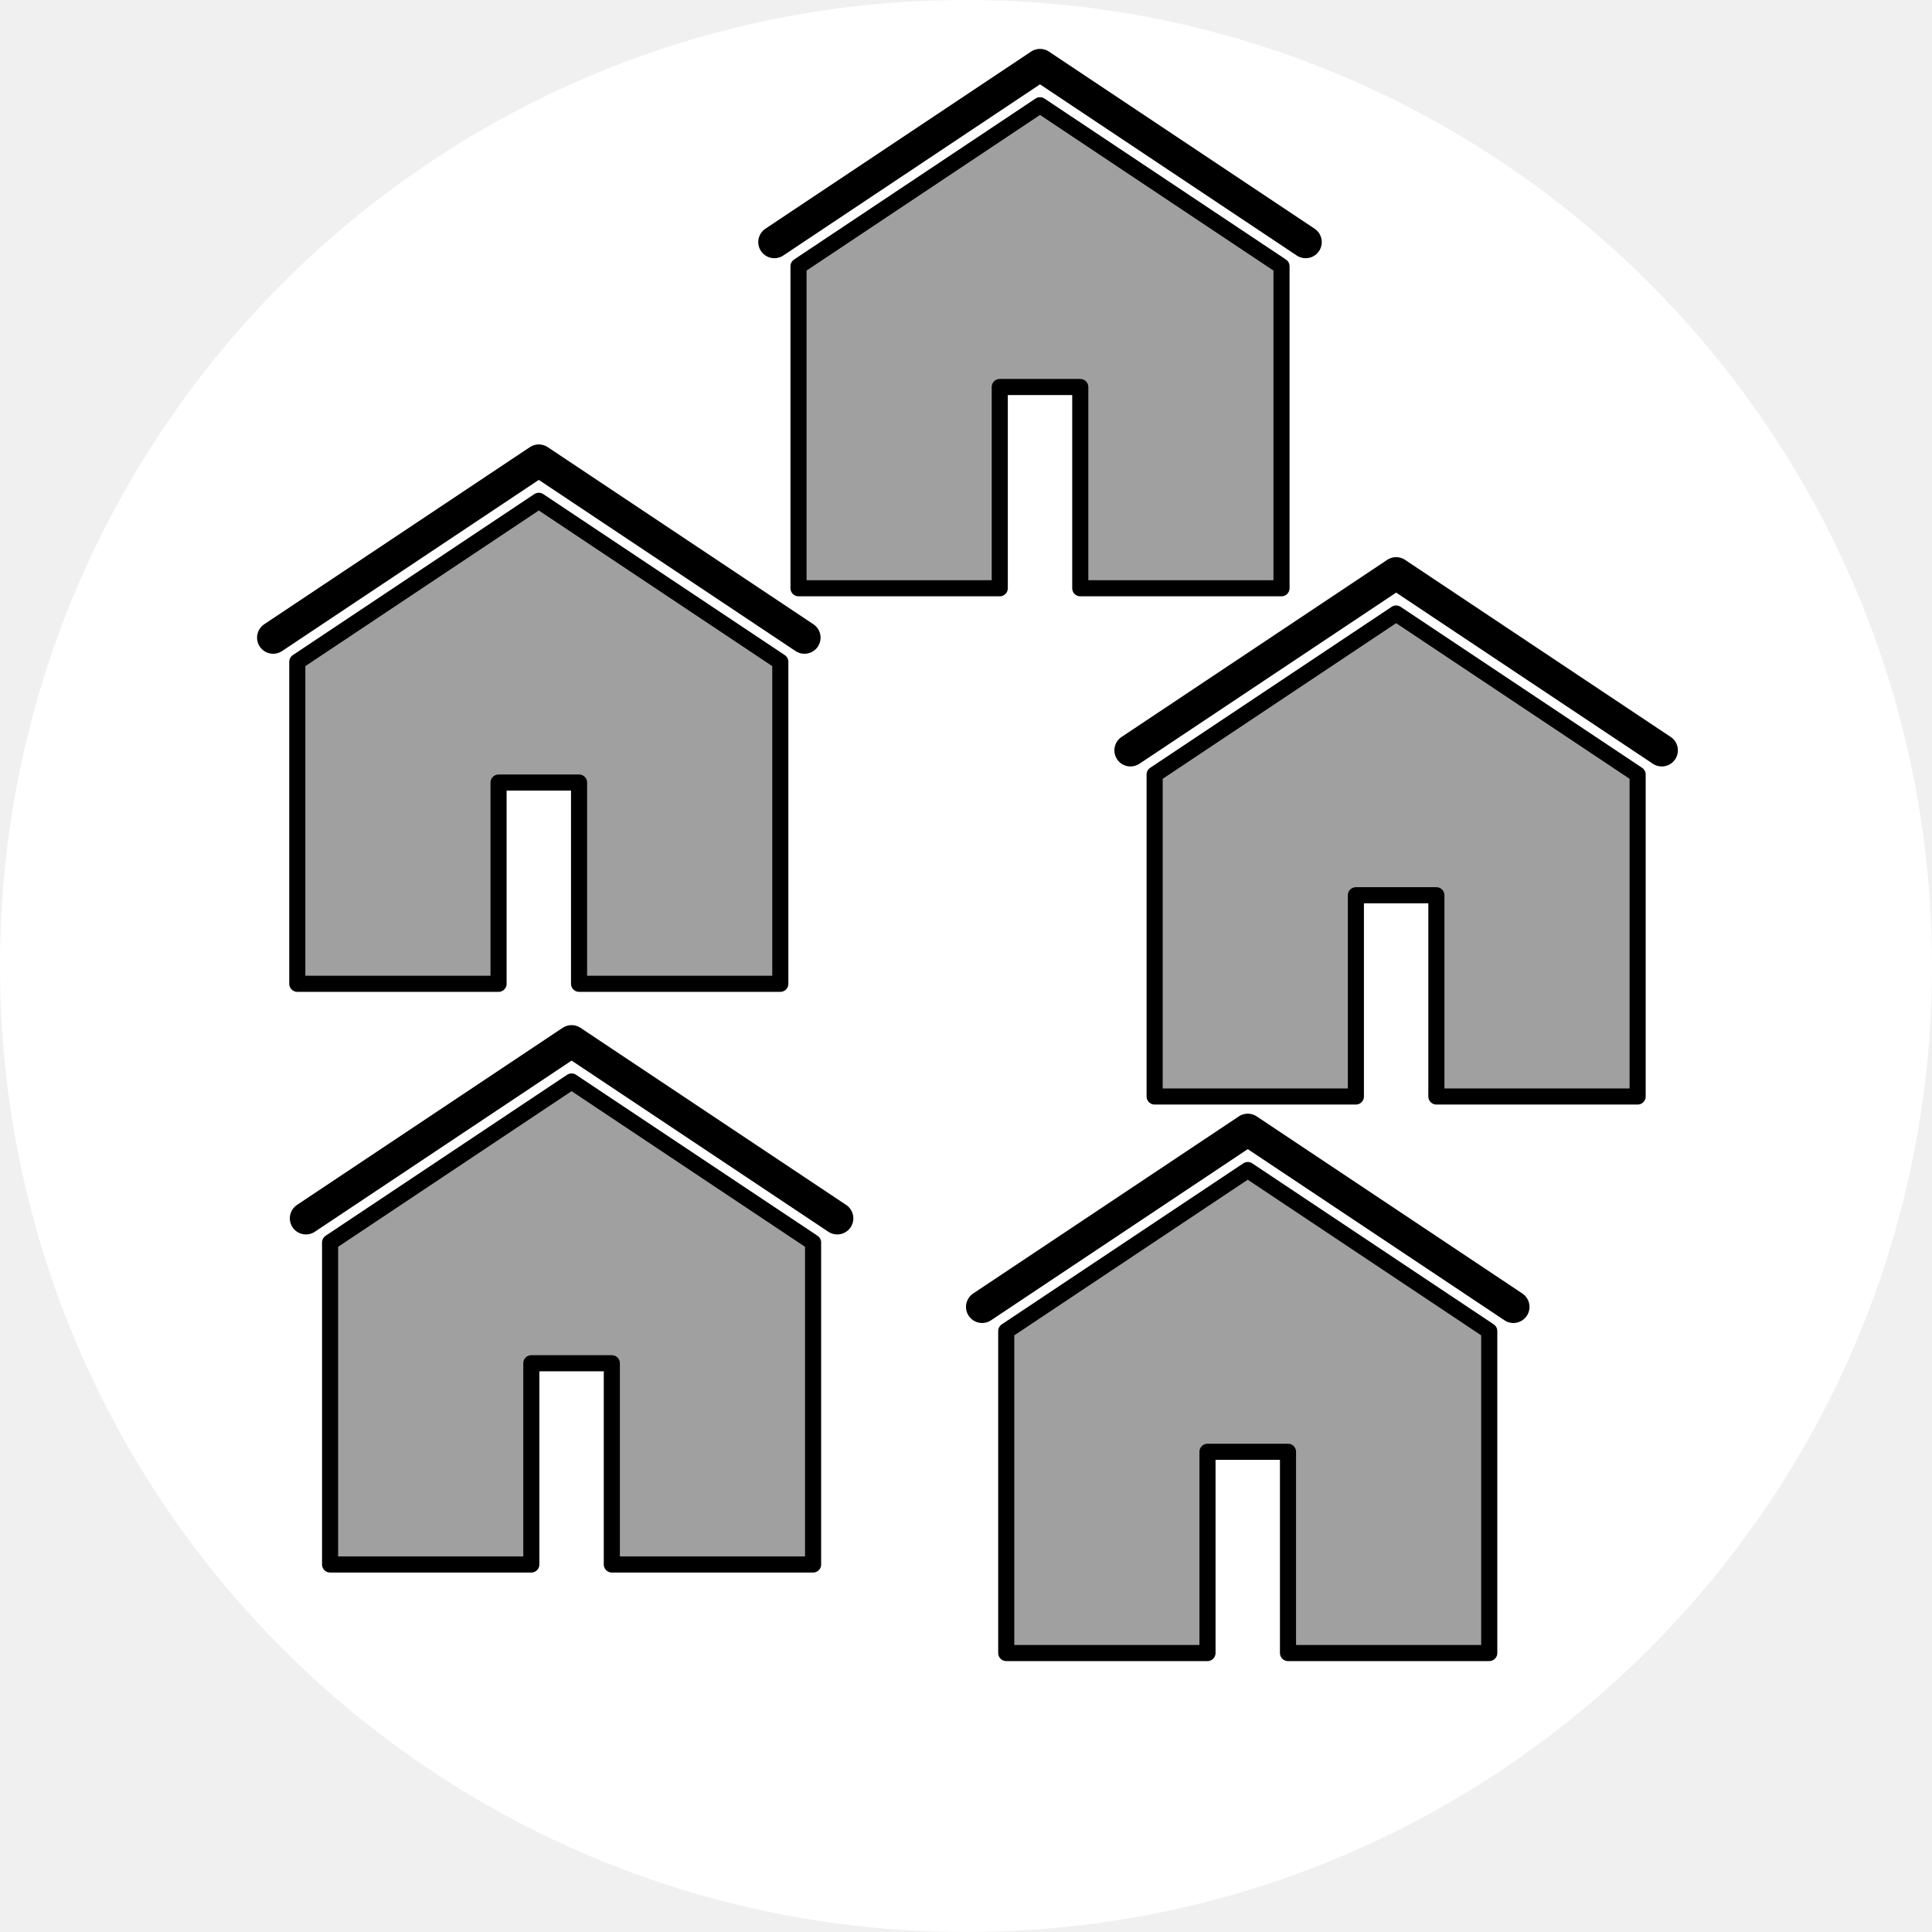
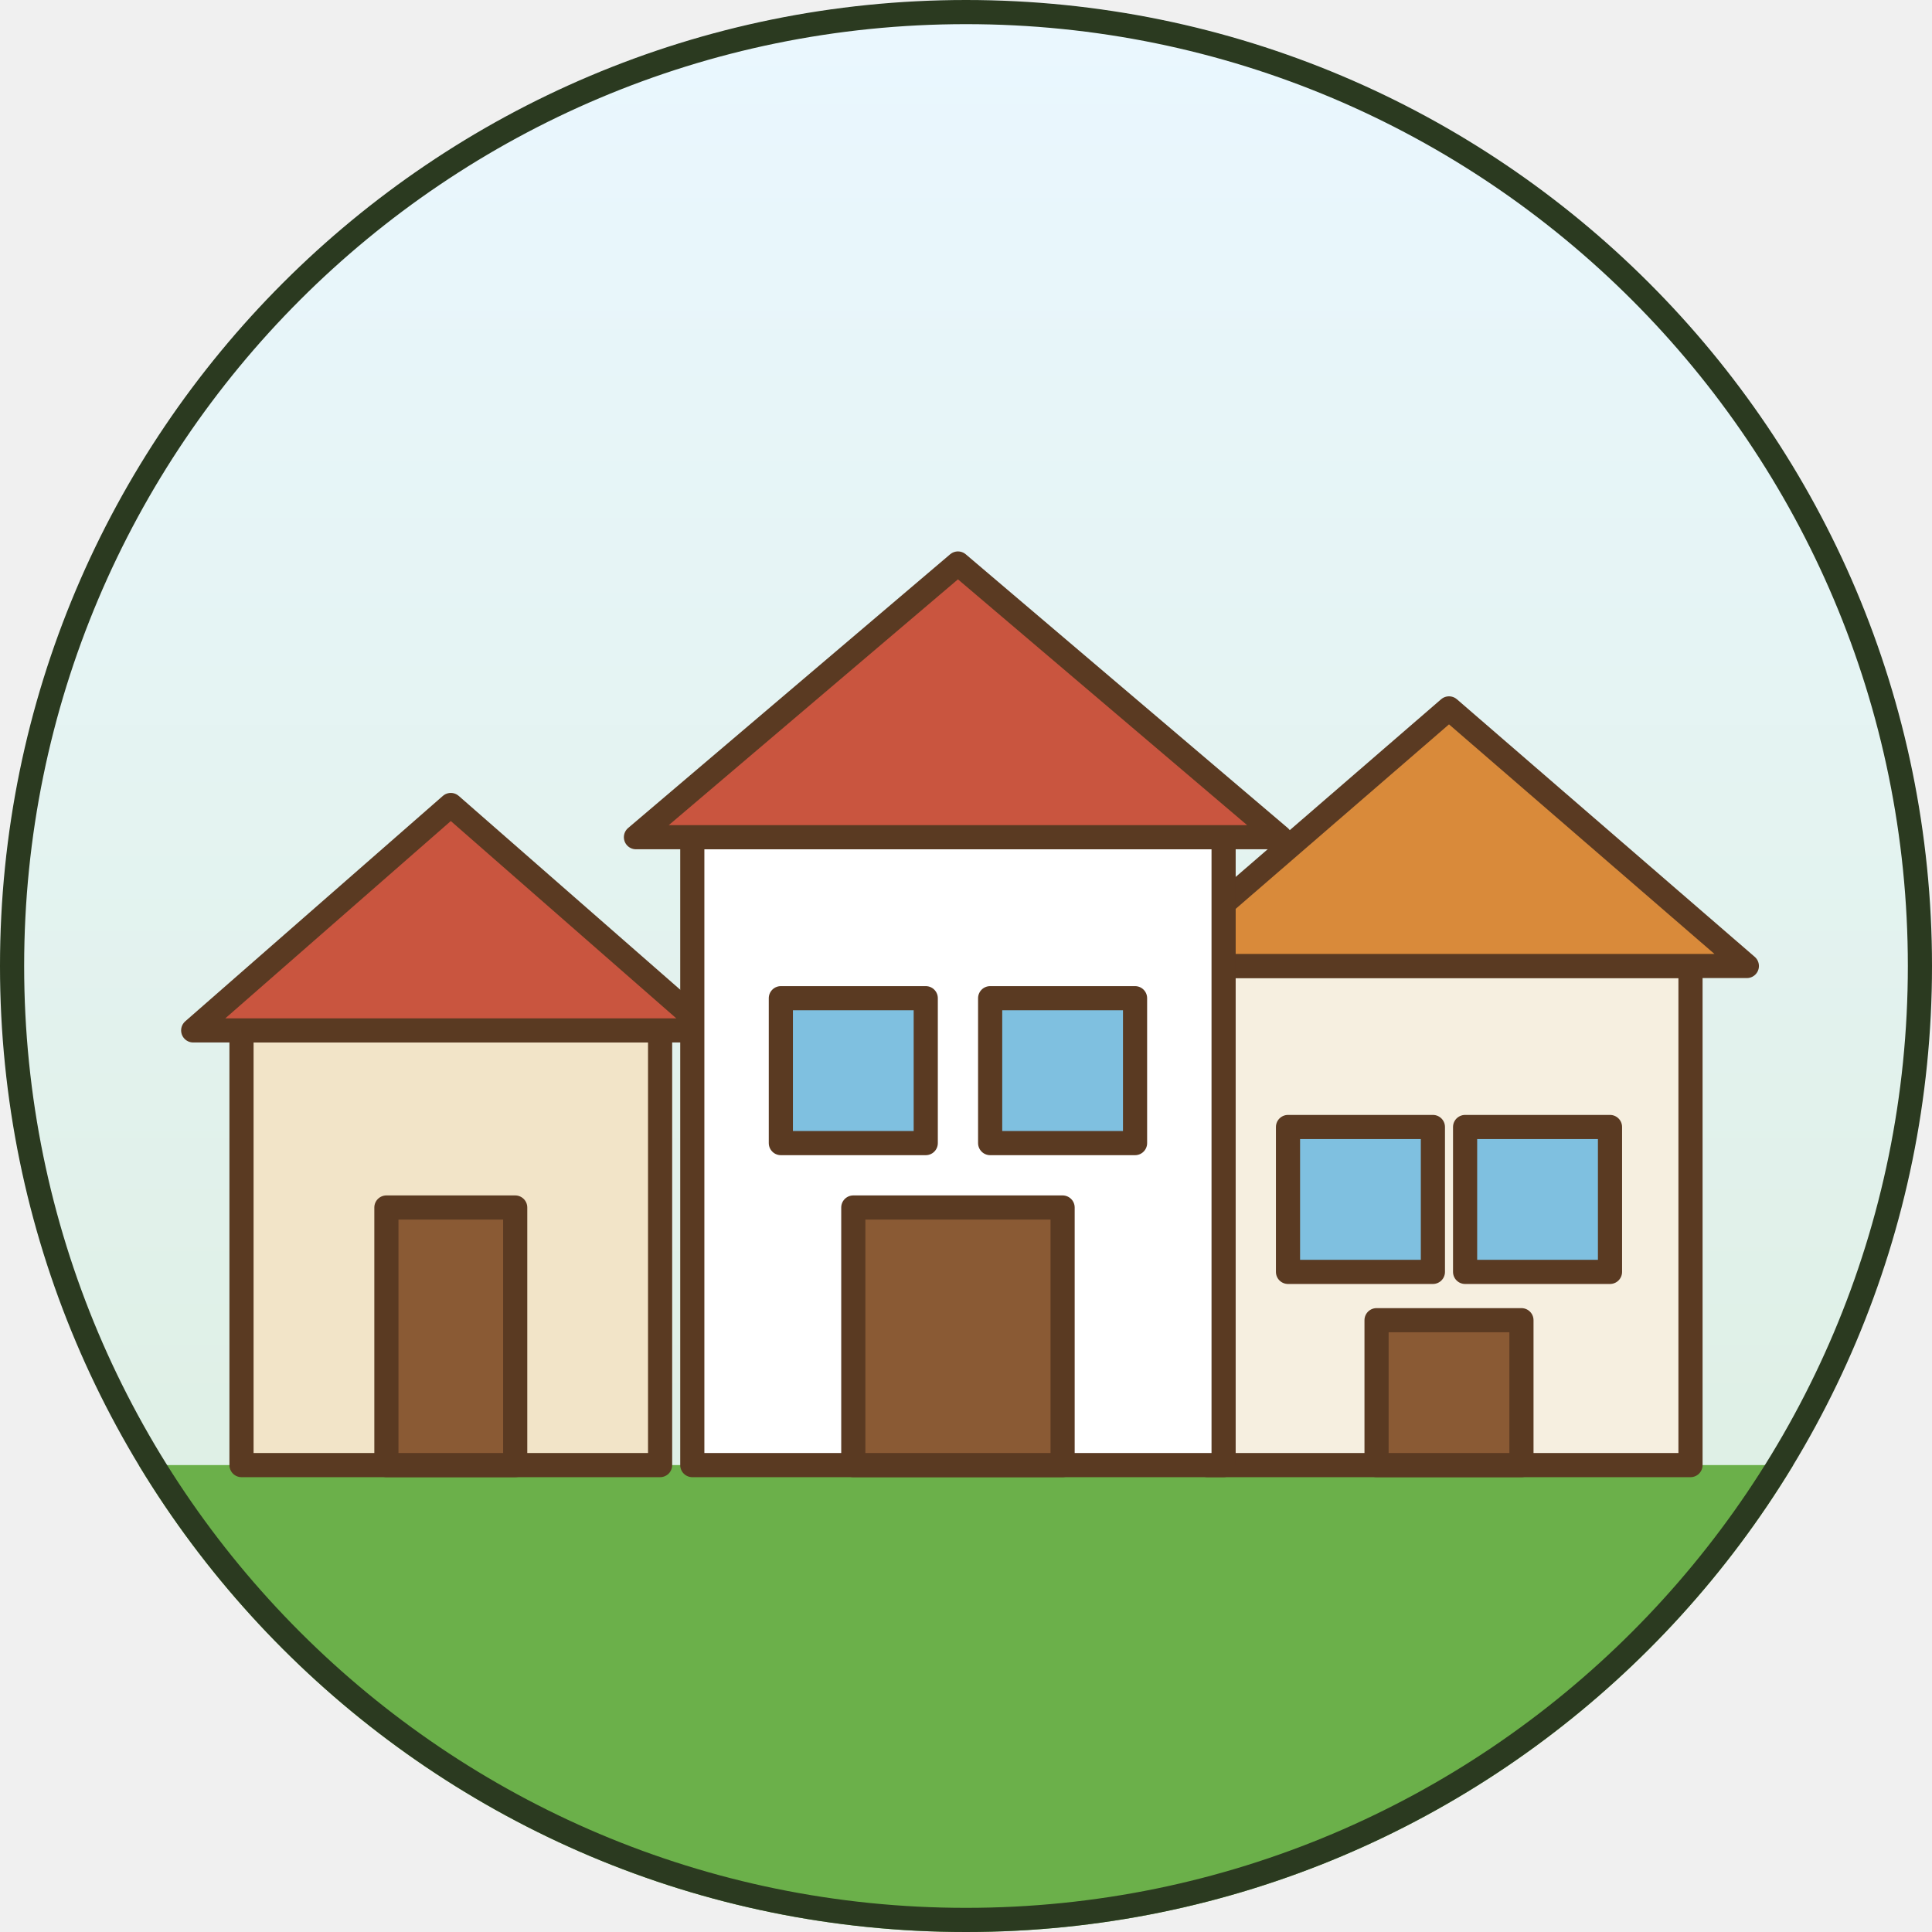
- <svg xmlns="http://www.w3.org/2000/svg" width="240mm" height="240mm" viewBox="0 0 240 240" version="1.1" id="svg1117">
-   <defs id="defs1114">
-     </defs>
-   <g id="layer1">
-     <circle style="fill:#ffffff;stroke:#000000;stroke-width:0;stroke-dasharray:none" id="path1294" cx="120" cy="120" r="120" />
-     <path id="rect410-8" style="fill:#6a6a6a;fill-opacity:0.639;stroke:#000000;stroke-width:2;stroke-linecap:round;stroke-linejoin:round" d="m 125,165.346 30,-20 30,20 v 40 h -25 v -25 h -10 v 25 h -25 z" />
-     <path style="fill:#000000;fill-opacity:0;stroke:#000000;stroke-width:4;stroke-linecap:round;stroke-linejoin:round;stroke-dasharray:none" d="m 122,162.346 33,-22 33,22" id="path2685-8" />
-     <path id="rect410-3" style="fill:#6a6a6a;fill-opacity:0.639;stroke:#000000;stroke-width:2;stroke-linecap:round;stroke-linejoin:round" d="m 41.004,154.346 30,-20 30,20 v 40 H 76.004 v -25 h -10 v 25 h -25 z" />
-     <path style="fill:#000000;fill-opacity:0;stroke:#000000;stroke-width:4;stroke-linecap:round;stroke-linejoin:round;stroke-dasharray:none" d="m 38.004,151.346 33,-22 33,22" id="path2685-77" />
-     <path id="rect410-6" style="fill:#6a6a6a;fill-opacity:0.639;stroke:#000000;stroke-width:2;stroke-linecap:round;stroke-linejoin:round" d="m 143.433,96.211 30,-20 30,20 v 40 h -25 v -25 h -10 v 25 h -25 z" />
-     <path style="fill:#000000;fill-opacity:0;stroke:#000000;stroke-width:4;stroke-linecap:round;stroke-linejoin:round;stroke-dasharray:none" d="m 140.433,93.211 33,-22 33,22" id="path2685-2" />
-     <path id="rect410-2" style="fill:#6a6a6a;fill-opacity:0.639;stroke:#000000;stroke-width:2;stroke-linecap:round;stroke-linejoin:round" d="m 36.933,82.211 30,-20 30,20 V 122.211 H 71.933 V 97.211 h -10 v 25 h -25 z" />
-     <path style="fill:#000000;fill-opacity:0;stroke:#000000;stroke-width:4;stroke-linecap:round;stroke-linejoin:round;stroke-dasharray:none" d="m 33.933,79.211 33,-22 33,22" id="path2685-7" />
-     <path id="rect410-7" style="fill:#6a6a6a;fill-opacity:0.639;stroke:#000000;stroke-width:2;stroke-linecap:round;stroke-linejoin:round" d="m 99.194,33.075 30,-20 30,20 v 40 h -25 v -25 h -10 v 25 H 99.194 Z" />
-     <path style="fill:#000000;fill-opacity:0;stroke:#000000;stroke-width:4;stroke-linecap:round;stroke-linejoin:round;stroke-dasharray:none" d="m 96.194,30.075 33,-22 33,22" id="path2685-79" />
+ <svg xmlns="http://www.w3.org/2000/svg" width="240" height="240" viewBox="0 0 240 240" version="1.1">
+   <defs>
+     <clipPath id="disc">
+       <circle cx="120" cy="120" r="120" />
+     </clipPath>
+     <linearGradient id="sky" x1="0" y1="0" x2="0" y2="180" gradientUnits="userSpaceOnUse">
+       <stop offset="0" stop-color="#eaf7ff" />
+       <stop offset="1" stop-color="#dff0e6" />
+     </linearGradient>
+   </defs>
+   <circle cx="120" cy="120" r="120" fill="#ffffff" />
+   <g clip-path="url(#disc)">
+     <rect x="0" y="0" width="240" height="240" fill="url(#sky)" />
+     <rect x="0" y="182" width="240" height="58" fill="#6bb04a" />
+     <g stroke="#5a3a22" stroke-width="3" stroke-linejoin="round">
+       <rect x="30" y="128" width="52" height="54" fill="#f2e4c8" />
+       <path d="M24 128 L56 100 L88 128 Z" fill="#c9553f" />
+       <rect x="48" y="150" width="16" height="32" fill="#8a5a34" />
+     </g>
+     <g stroke="#5a3a22" stroke-width="3" stroke-linejoin="round">
+       <rect x="150" y="120" width="60" height="62" fill="#f6efe0" />
+       <path d="M143 120 L180 88 L217 120 Z" fill="#d98a3a" />
+       <rect x="160" y="140" width="18" height="18" fill="#7fc0e0" />
+       <rect x="182" y="140" width="18" height="18" fill="#7fc0e0" />
+       <rect x="171" y="164" width="18" height="18" fill="#8a5a34" />
+     </g>
+     <g stroke="#5a3a22" stroke-width="3" stroke-linejoin="round">
+       <rect x="86" y="104" width="66" height="78" fill="#ffffff" />
+       <path d="M79 104 L119 70 L159 104 Z" fill="#c9553f" />
+       <rect x="97" y="124" width="18" height="18" fill="#7fc0e0" />
+       <rect x="123" y="124" width="18" height="18" fill="#7fc0e0" />
+       <rect x="106" y="150" width="26" height="32" fill="#8a5a34" />
+     </g>
  </g>
+   <circle cx="120" cy="120" r="118.5" fill="none" stroke="#2b3a20" stroke-width="3" />
</svg>
